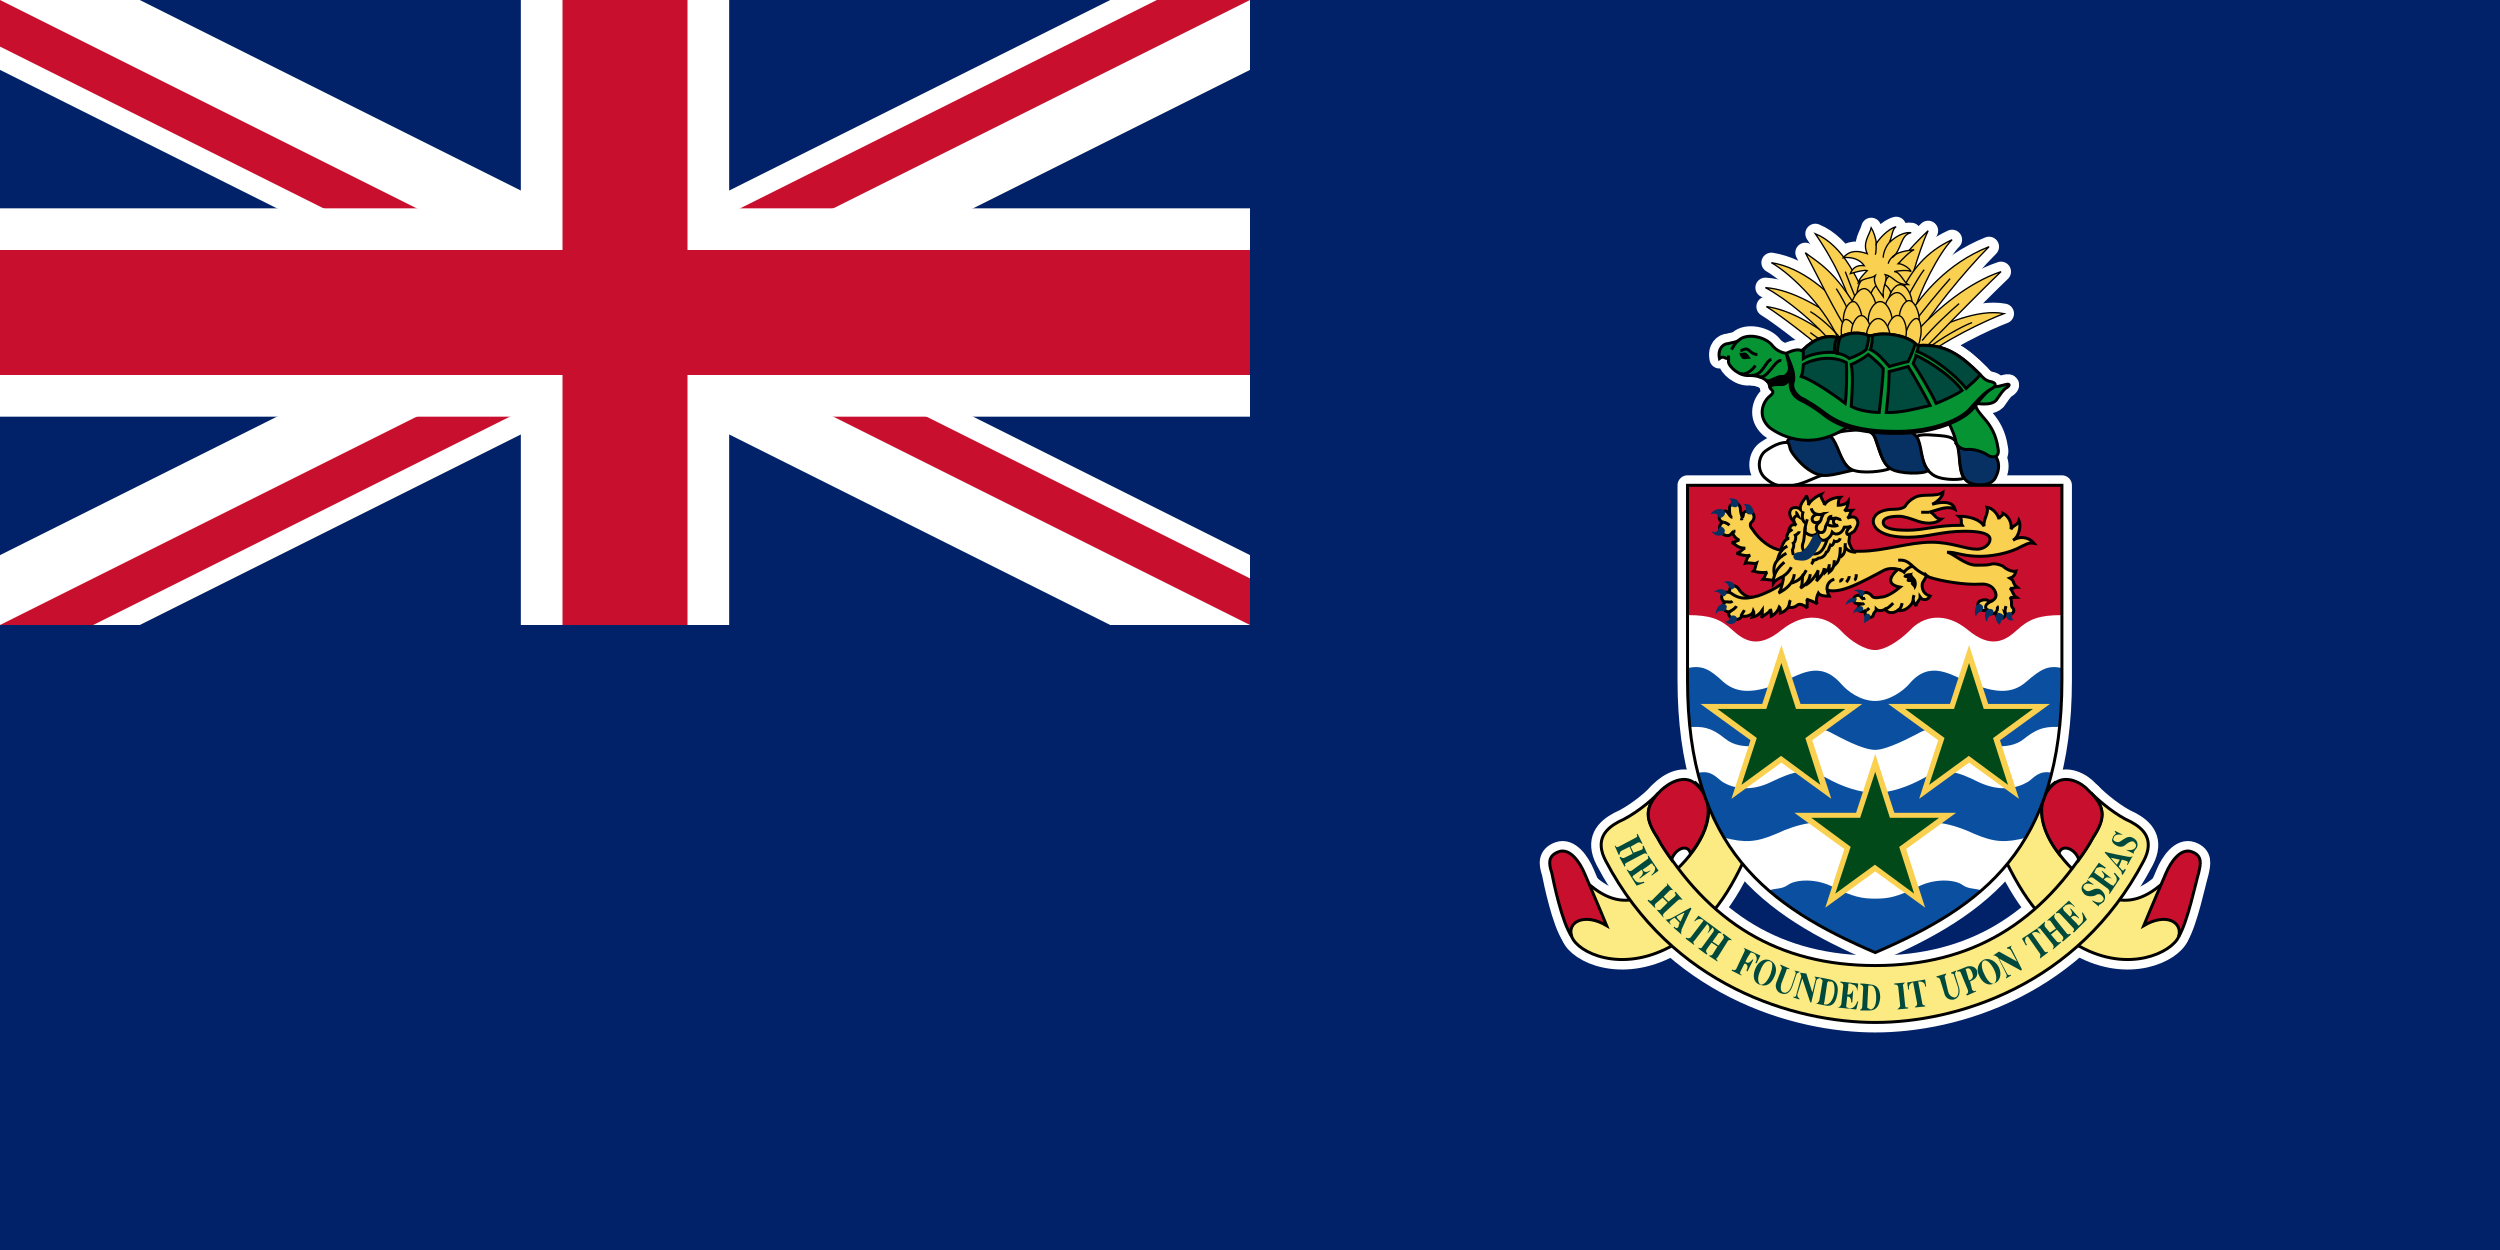
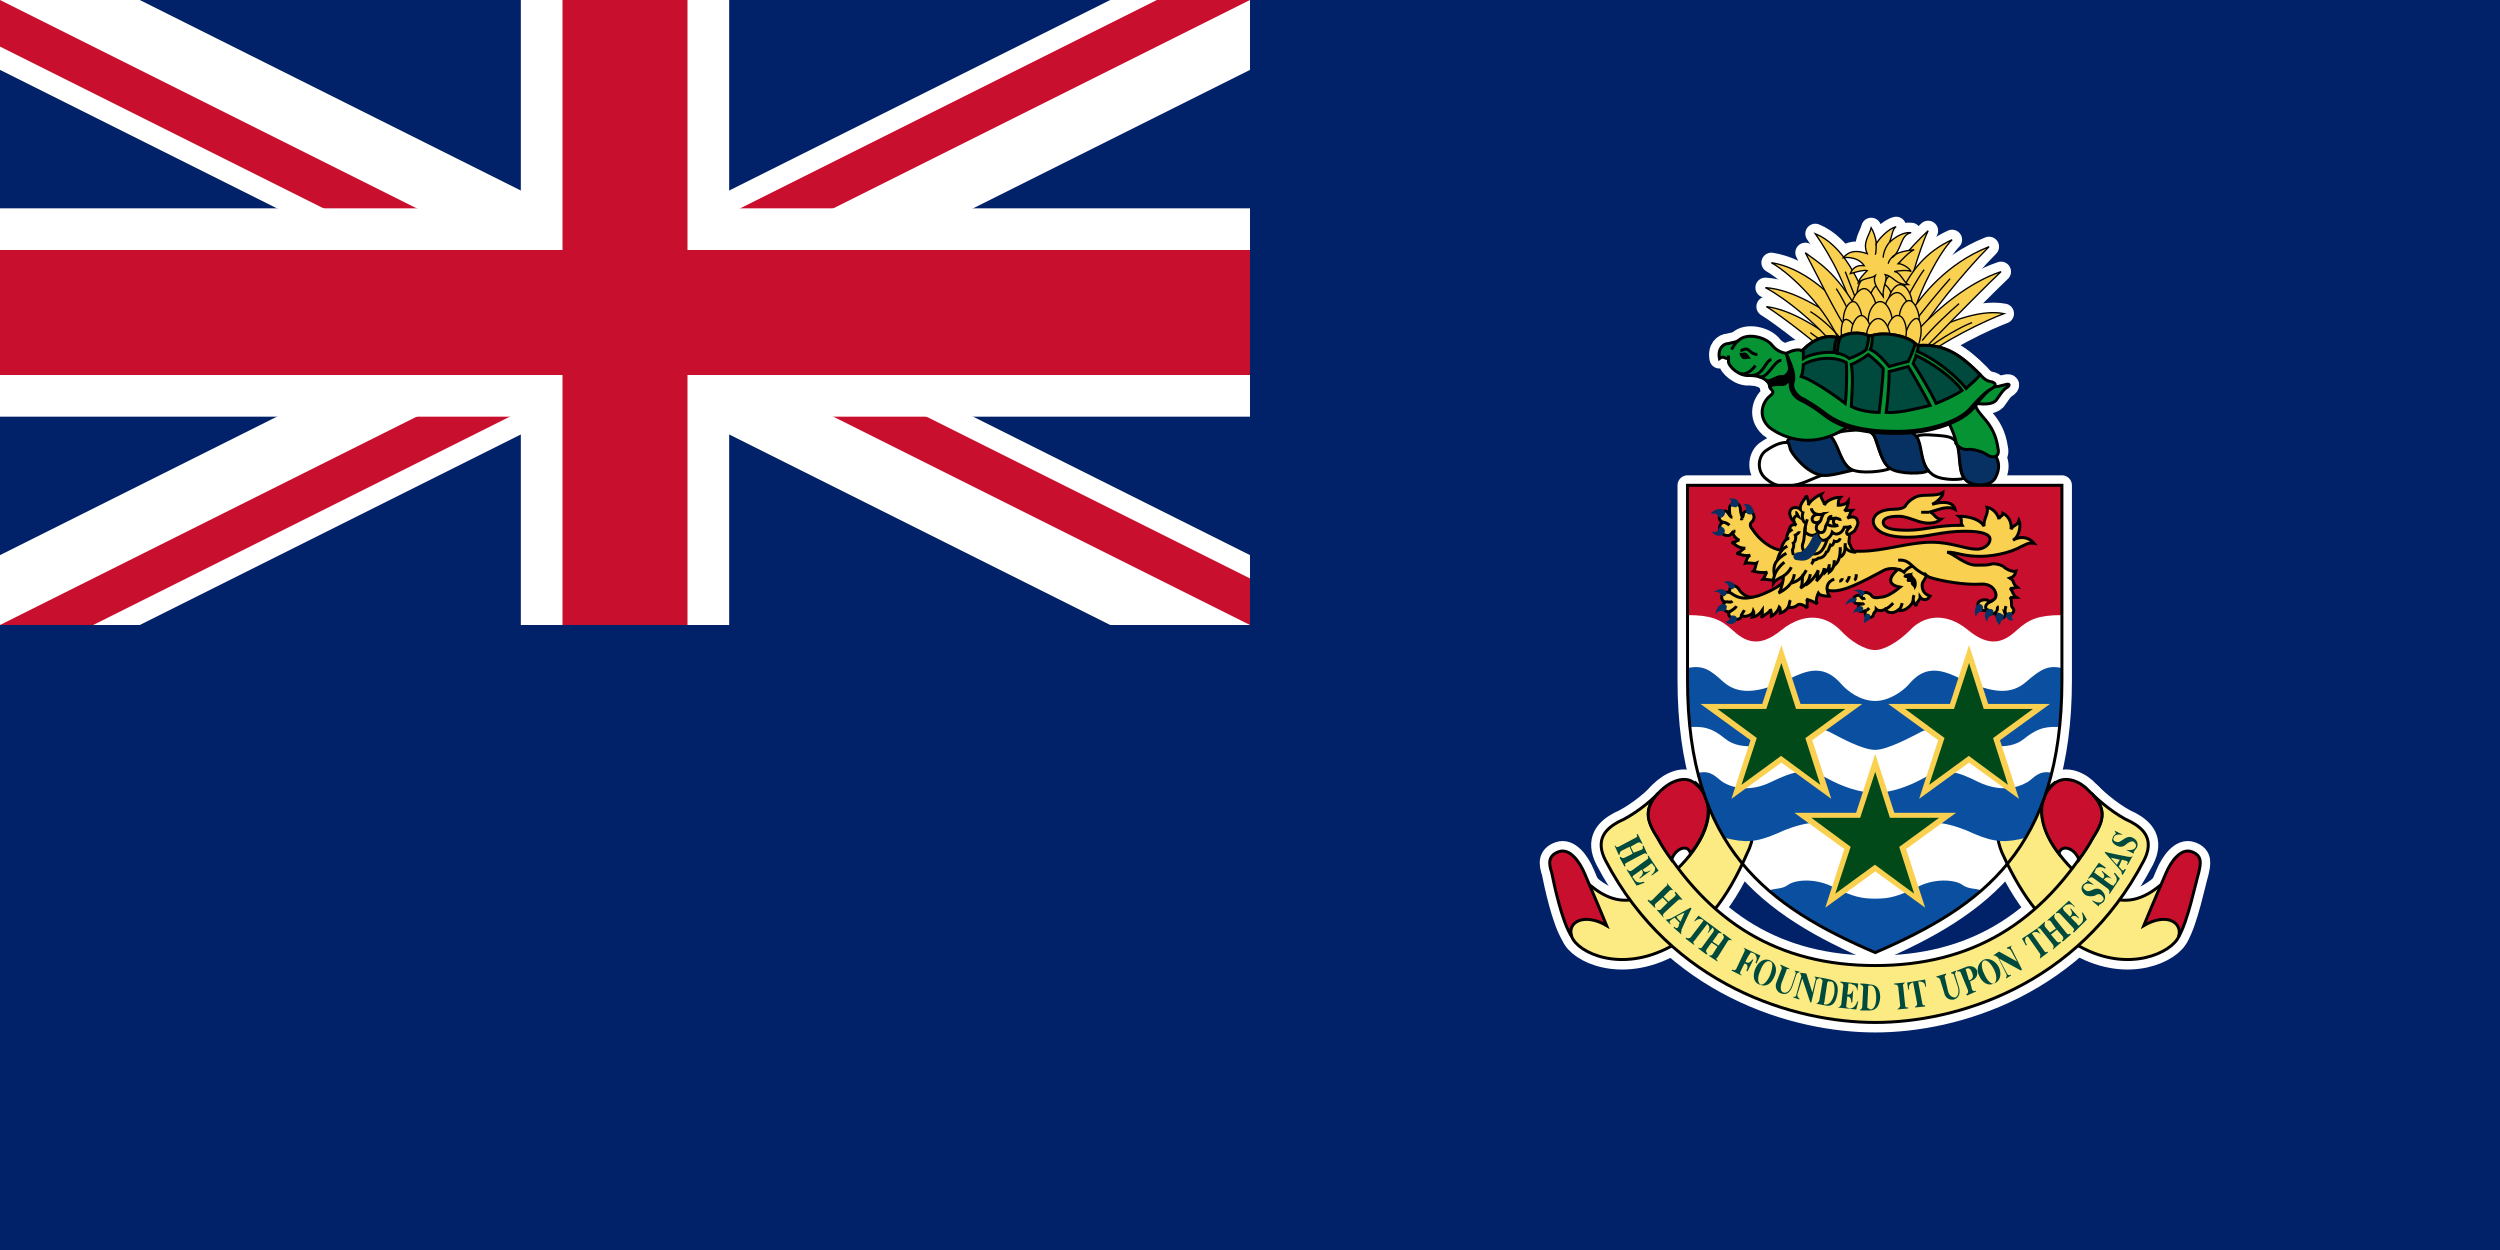
<svg xmlns="http://www.w3.org/2000/svg" xmlns:xlink="http://www.w3.org/1999/xlink" viewBox="0 0 1200 600">
+   <path id="c" fill="#fff" d="M989.722 232.949v93.45c0 80.992-38.339 108.787-89.617 130.832-51.278-22.045-90.096-49.84-90.096-130.831v-93.451h179.713z" />
  <clipPath id="a">
    <path d="M0 0h1200v600H0z" />
  </clipPath>
  <clipPath id="b">
    <path d="M0 0v150h700v150H600zm600 0H300v350H0v-50z" />
  </clipPath>
  <path fill="#012169" d="M0 0h1200v600H0z" />
  <path d="M0 0l600 300m0-300L0 300" stroke="#fff" stroke-width="60" clip-path="url(#a)" />
  <path d="M0 0l600 300m0-300L0 300" stroke="#c8102e" stroke-width="40" clip-path="url(#b)" />
  <path d="M300 0v350M0 150h700" stroke="#fff" stroke-width="100" />
  <path d="M300 0v350M0 150h700" stroke="#c8102e" stroke-width="60" />
  <path d="M0 300h600V0h600v600H0z" fill="#012169" />
  <g stroke="#000" stroke-width="1.438">
    <g stroke="#fff" stroke-width="9.6" stroke-linejoin="round">
      <use xlink:href="#c" />
      <use xlink:href="#d" />
      <use xlink:href="#e" />
      <use xlink:href="#f" />
      <use xlink:href="#g" />
      <use xlink:href="#h" />
      <use xlink:href="#i" />
    </g>
    <g id="d" fill="#fcea83">
      <path d="M754.417 449.563c2.875 7.668 23.483 17.732 47.444 4.792 16.294-9.105 26.838-22.044 36.901-45.048 2.876-5.75 4.313-12.94-2.396-17.252-5.271-3.834-13.898-8.147-17.732-11.981-1.916-1.917-3.833-3.355-5.271-4.793.958.959 1.917 1.917 2.875 3.355 9.585 11.502-.479 28.275-11.022 38.339-7.668 7.188-21.566 24.92-41.694 8.147-4.313-3.834-14.377 11.98-9.105 24.44zm291.373 0c-3.355 7.668-23.962 17.732-47.444 4.792-16.294-9.105-26.838-22.044-37.38-45.048-2.397-5.75-3.835-12.94 2.875-17.252 5.271-3.834 13.898-8.147 17.731-11.981 1.917-1.917 3.355-3.355 5.272-4.793-.959.959-1.917 1.917-2.875 3.355-9.585 11.502.479 28.275 10.543 38.339 7.667 7.188 22.045 24.92 42.172 8.147 4.314-3.834 13.898 11.98 9.106 24.44z" />
      <path d="M900.105 490.778c38.339 0 97.285-17.253 128.914-77.636 5.272-10.064 0-15.336-6.23-18.69-6.71-2.876-14.856-9.585-19.17-13.898 7.668 7.668 6.23 12.94.96 21.566-24.442 40.735-57.988 61.342-104.474 61.342-46.486 0-80.032-20.607-104.473-61.342-5.271-8.627-6.71-13.898.48-21.566-3.835 4.313-12.46 11.022-19.17 13.898-6.23 3.354-11.502 8.626-6.23 18.69 31.63 60.384 91.054 77.636 129.394 77.636z" />
    </g>
    <path d="M811.446 409.787c-.958-4.792-7.189-2.875-9.105 2.875-2.397-3.354-4.793-6.709-6.71-10.543-5.75-8.626-6.71-14.377 1.438-22.524 3.834-3.834 11.502-8.147 16.773-3.355 11.023 9.106 5.272 23.962-2.396 33.547zm176.838 0c.958-4.792 7.668-2.875 9.585 2.875 2.396-3.354 4.792-6.709 6.709-10.543 5.75-8.626 6.71-14.377-1.917-22.524-3.355-3.834-11.022-8.147-16.773-3.355-10.543 9.106-5.272 23.962 2.396 33.547zm-233.867 39.776c-4.792-7.189-8.626-25.879-9.585-30.671-1.437-4.313-1.917-8.147 3.355-10.064 5.272-1.917 10.064 4.792 12.46 10.543 2.396 5.751 6.23 14.377 10.543 24.92-10.543-6.23-19.17-1.917-16.773 5.272zm291.373 0c4.313-7.189 8.147-25.879 9.585-30.671.958-4.313 1.917-8.147-3.355-10.064-5.271-1.917-10.064 4.792-12.46 10.543-2.396 5.751-6.23 14.377-10.543 24.92 10.543-6.23 18.69-1.917 16.773 5.272z" id="e" fill="#c8102e" />
    <g fill="#00493d" stroke="none">
      <path d="M782.213 406.432l-3.834 1.917c-.958.48-.958 1.438-.958 1.917h-.48l-1.917-4.313h.48c0 .479.479.958 1.437.479l8.147-4.313c.959-.48.959-.959.48-1.438l.479-.48 2.396 4.793h-.48c-.478-.479-.958-.958-1.916-.479l-3.355 1.917 1.438 2.875 3.834-1.437c.958-.48.48-1.438.48-1.917h.478l1.917 4.313c-.479-.48-.958-.959-1.917-.48l-8.147 4.314c-.958.479-.958.958-.479 1.437l-.48.48-2.395-4.313.479-.48c.48.48.958.959 1.917.48l3.834-1.917-1.438-3.355zm8.147 6.23c.958-.48.958-.958.48-1.917h.478l4.793 7.189-3.355 2.396v-.48c1.917-1.437 1.917-3.354 1.438-3.833-.48-.48-.959-.959-.959-1.438-.479 0-.479-.48-1.437.48-.48.478-3.355 2.395-3.355 2.395.48.48.959 1.917 3.355.48h.479l-5.272 3.833v-.479c2.397-1.917 1.438-3.354.959-3.834l-3.355 2.397c-.958.479-.958.958-.958 1.437.479 0 .479.48.958.959.48.958 1.917 1.917 4.313.958l.48.48-3.834 1.437-4.793-7.668h.48c.479.48.958.959 1.916.48l7.189-5.272zm7.667 18.211l-3.355 2.875c-.479.48-.479 1.438 0 1.917h-.479l-3.355-3.354.48-.48c.479.48.958.959 1.917 0l6.23-6.23c.958-.479.958-.958.479-1.917l3.355 3.834c-.48-.479-1.438-.479-1.917 0l-2.876 2.876 2.396 2.396 2.876-2.396c.958-.959.48-1.438 0-1.917l.48-.48 3.354 3.834h-.48c-.479 0-.958-.479-1.916.48l-6.23 5.75c-.959.959-.959 1.438-.48 1.917v.48l-3.354-3.834c.479 0 1.437.48 1.917 0l3.354-3.355-2.396-2.396zm7.189 10.064l1.438 1.438 1.917-4.313s-1.438.479-3.834 1.917l.479.958-.48.48-.958-.96c-.479.48-.958.48-1.437.96-1.438.958-.959 1.437-.48 1.916v.48l-2.396-2.397h.48l1.916-.479 9.585-5.272.48.48s-.48.479-4.793 10.064c0 .958-.48 1.437 0 2.396l-3.834-3.355.48-.48c.479.96 1.437.96 1.916 0 0-.478.48-1.437.48-1.916l-1.438-1.438.479-.479zm3.834 9.585l.48-.48c.478.48.958.48 1.916 0l6.23-8.146-.479-.48c-.958-.479-2.396-.479-3.834.959v-.48l1.917-2.395 7.189 5.271-2.397 2.876h-.479c1.438-1.438.959-3.355 0-3.834v-.48l-6.23 8.147c-.958.48-.48 1.438 0 1.917h-.48l-3.833-2.875z" />
      <path d="M821.51 452.439l-2.396 3.355c-.48.958 0 1.437.479 1.917l-.48.479-3.833-2.876v-.479c.958.48 1.438.48 1.917-.48l5.271-7.188c.48-.958 0-1.437-.479-1.917l.48-.479 3.833 2.876v.479c-.958-.48-1.437-.48-1.917.48l-2.396 3.354 2.876 1.917 2.396-3.355c.48-.958 0-1.438-.48-1.917l.48-.48 3.834 2.876v.48c-.48-.48-1.438-.48-1.917.479l-4.793 7.668c-.958.479-.479.958 0 1.437v.48l-4.313-2.876h.48c.479 0 .958 0 1.437-.48l2.396-3.833-2.875-1.917zm9.585 13.418l.48-.48c.478.48 1.437.48 1.916-.478l3.834-8.147c.48-.959 0-1.438-.48-1.917l8.148 3.833-1.917 3.834-.48-.479c1.438-1.917 0-3.834-.479-4.313-.479 0-.958-.48-1.437-.48s-.48 0-.959.96c-.479.478-1.917 3.354-1.917 3.354.48.48 1.438 1.438 3.355-.959h.48l-2.876 5.751-.48-.479c1.438-2.875-.479-3.355-.958-3.355l-1.917 3.834c-.48.959 0 1.438.48 1.438v.48l-4.793-2.397zm13.897 6.71c-1.438-.958-1.438-3.834 0-6.71.958-2.875 2.875-5.27 4.792-4.312 1.438.479.959 3.354 0 6.23-1.437 3.354-3.354 5.271-4.792 4.792h-.48c3.355 1.438 5.752-.48 7.19-3.834 1.437-2.875.958-6.23-1.918-7.668-2.875-1.437-5.75.48-7.188 3.834-1.438 3.355-.959 6.71 1.917 7.668h.479zm14.857.958l1.917-5.75c.48-.96 0-1.439-.48-1.918l2.397.48v.479c-.48 0-.959 0-1.438.958l-1.917 5.751c-.958 2.396-2.396 4.313-5.271 3.355-1.917-.48-3.355-2.876-2.397-5.272l2.397-6.23c.479-.958 0-1.438-.48-1.917v-.48l4.314 1.918v.479c-.48-.48-1.438-.48-1.438.48l-2.396 6.23c-.48 1.916-.48 3.833.958 4.312 1.438.48 2.876-.479 3.834-2.875z" />
      <path d="M864.162 467.295c0-.48 0-.48-.48-.48l3.355.48 2.876 9.105 1.438-5.75c.479-.959 0-1.438-.48-1.917l2.876.479-.48.48c-.479 0-.958 0-1.437.958l-2.396 10.543h-.48l-3.834-11.502-2.396 7.668c0 1.438.48 1.438.959 1.917v.48l-2.876-.96v-.479c.48.48 1.438 0 1.438-.958l2.396-8.626-.479-1.438z" />
      <path d="M880.456 476.88c-.958 4.313-2.875 5.272-3.834 5.272h-.958s-.48-.48 0-.959l1.437-9.585c.48-.479.48-.958.959-.479h.958c.959 0 1.917 1.917 1.438 5.751l1.438.48c.958-4.793-.959-6.71-3.355-7.19-1.917-.479-4.792-.958-4.792-.958v.48c.479.479 1.437.479.958 1.916l-1.438 8.627c-.479.958-.958 1.437-1.437 1.437h-.48l4.793.959c2.396.48 4.792 0 5.75-5.272l-1.437-.479zm4.313-3.834c0-.958-.958-1.438-1.438-1.438v-.479l8.627.959-.48 3.833c0-2.396-1.437-3.354-2.396-3.354-.48-.48-.958-.48-1.438-.48-.479 0-.479 0-.479 1.438 0 .48-.48 3.834-.48 3.834.48 0 1.918.48 2.876-2.396l-.479 6.23h-.48c0-2.875-1.437-2.875-1.916-2.875l-.48 4.313c0 .958 0 .958.48.958l.958.48c1.438 0 2.876-.48 3.834-3.355h.48l-.959 3.834-9.105-.959c.958 0 1.437-.48 1.917-1.438l.958-9.105zm15.815 5.751c0 4.313-1.438 5.75-2.875 5.75-.48-.478-.48-.478-.959-.478l-.48-.48.48-10.064c0-.479 0-.479.48-.479h.958c.958 0 2.396 1.438 2.396 5.751h1.917c0-4.792-2.396-6.23-4.792-6.23-1.917-.48-4.793-.48-4.793-.48v.48c.48 0 1.438.48 1.438 1.438l-.48 9.105c0 .959-.479 1.438-.958 1.438v.48h4.313c2.397 0 4.793-.96 5.272-6.231h-1.917zm13.898 3.834c0 .958.48.958 1.438.958v.48l-5.272.479c.48-.48 1.438-.959 1.438-1.917l-.959-9.105c-.479-.959-.958-.959-1.917-.959v-.48l5.272-.478c-.48.479-1.438.958-.958 1.917l.958 9.105zm4.792.958v-.48c.48 0 .958-.478.958-1.437l-1.916-10.064h-.48c-.958.48-1.917 1.438-1.437 3.355h-.48l-.479-3.355 8.626-1.438.48 3.355h-.48c0-1.917-1.437-2.396-2.875-2.396h-.48l1.918 10.064c0 .958.479 1.438 1.437 1.438v.479l-4.792.479zm20.607-9.585l-1.917-5.75c0-.96-.958-.96-1.438-.96v-.479l2.397-.958v.48c-.48.478-.48.478-.48 1.437l1.917 6.23c.48 1.917.48 4.792-2.396 5.75-1.917.48-4.313-.478-4.792-3.354l-1.917-6.23c-.48-.958-.959-.958-1.438-.958l-.48-.48 4.793-1.437v.479c-.48.48-.958.958-.48 1.917l1.439 6.23c.479 1.917 1.917 2.875 3.354 2.875 1.438-.479 1.917-2.396 1.438-4.792zm5.272-3.354c2.396-.958 1.917-2.396 1.438-3.834-.48-1.438-1.438-2.396-2.396-1.917-.48 0-.959.48-.48.959l1.438 4.792.48.48.958 3.833c.479.959 1.437.959 1.917.48v.479l-4.313 1.917-.48-.48c.959-.479.959-.958.959-1.917l-3.355-8.147c-.48-1.437-.958-.958-1.917-.958v-.48l4.793-1.916c1.916-.48 3.833 0 4.792 1.917.48 2.396-.48 3.834-2.396 4.792-.48 0-.959.48-.959.48l-.479-.48zm11.981 1.437c-1.438.48-3.355-1.438-4.792-4.792-1.438-2.876-1.438-5.751 0-6.23 1.437-.48 3.354 1.437 4.792 4.313s1.438 5.75 0 6.709c2.875-.958 3.834-4.313 2.396-7.668-1.438-2.875-4.313-4.792-7.188-3.834-2.876 1.438-3.834 4.793-2.397 7.668 1.438 3.355 4.314 5.272 7.189 3.834zm.479-13.418h-.958l2.875-1.917 8.626 4.792-2.875-5.271c-.48-.959-1.438-.959-1.917-.959v-.479l2.396-.958c-.48.479-.958.958 0 1.917l4.792 9.584-.479.48-10.543-5.751 3.834 7.188c.479.959 1.438.959 1.917.48v.479l-2.396 1.437v-.479c.479-.48.479-.958 0-1.917l-3.834-7.668-1.438-.958zm21.565 1.438v-.48c0-.478.48-.958 0-1.916l-5.75-8.147h-.48c-.959.48-1.438 2.396 0 3.834l-.48.479-1.916-3.355 7.188-4.792 1.917 2.875c-1.437-1.437-2.875-1.437-3.834-.958l-.479.48 5.75 8.146c.48.959 1.439.959 1.918.48v.479l-3.834 2.875zm5.272-11.502l2.875 3.355c.48.479 1.438.479 1.917 0v.479l-3.834 3.355v-.48c.48-.479.48-.958 0-1.917l-5.75-7.188c-.48-.959-.959-.48-1.917-.48l3.834-3.354v.48c0 .478-.48.958 0 1.916l2.396 2.876 2.875-1.917-2.396-3.355c-.48-.959-1.438-.48-1.917-.48l3.834-3.354v.48c-.48.479-.48.958 0 1.916l5.75 7.189c.48.479.96.479 1.438 0l.48.479-3.834 3.355-.48-.48c.48-.479.96-.958.48-1.917l-2.876-3.354-2.875 2.396zm4.313-10.064c-.48-.48-1.438-.48-1.917 0v-.48l6.23-5.75 2.876 2.875h-.48c-1.437-1.917-3.354-.958-4.313-.479 0 .48-.48.48-.958.959 0 0 0 .479.479 1.437l2.875 2.876c.48-.48 1.917-1.438 0-3.834h.48l3.833 4.313v.48c-2.396-2.397-3.354-.96-3.833-.48l2.875 2.875c.48.959.958.959.958.959l1.438-1.438c.48-.48.959-1.917 0-4.792h.48l1.916 3.354-6.23 6.23-.479-.479c.48-.479.959-.958 0-1.917l-6.23-6.709zm11.497-13.419c-.48.48-.48 1.438.48 1.917.958.958 1.916.958 3.833 0 .959-.48 2.876-.959 4.313.48 2.396 2.395 1.438 4.312.959 5.27-.48.48-1.438.96-1.917 1.438-.48 0-.48 0-.48.48v.479l-3.354-2.875h.48c1.916.958 3.833 1.437 4.791 0 .959-.959 0-1.917-.479-2.397-.958-.958-1.917-.958-3.354 0-1.438.48-3.355.48-4.793-.479-1.917-1.917-1.917-3.355-.958-4.792.479-.48 1.438-.959 1.917-1.438.479 0 .479 0 0-.958l3.354 2.396h-.479c-2.396-.959-3.834-.48-4.313.479zm4.32-3.834c-.958-.48-1.438 0-1.917.48h-.48l5.273-7.669 3.354 2.397-.48.479c-1.916-1.438-3.833-.48-4.312 0 0 .48-.48.958-.48 1.438-.479 0-.479.479.48.958.479.48 3.354 2.396 3.354 2.396.48-.479 1.438-1.437-.479-3.354v-.48l4.792 3.834c-2.875-1.437-3.354 0-3.833.48l3.354 2.396c.959.479 1.438.479 1.438.479 0-.48.48-.959.958-1.438.48-.958.959-2.396-.958-4.313l.48-.48 2.395 2.876-4.792 7.189h-.48c.48-.959.48-1.438-.478-2.396l-7.189-5.272zm12.94-8.626l-1.438 2.396c-1.917-1.917-2.875-3.354-2.875-3.354l4.313.958h.959c.479 0 1.437.48 1.916.48 1.438.478.959.958.48 1.916h.479l2.396-4.313c-.958.959-1.438.48-2.396.48-10.064-1.918-11.023-2.397-11.023-2.397v.48l7.668 8.626c.48.479.48 1.437.48 1.917h.479l1.437-2.397-.479-.479c-.48.959-.958 1.438-1.917 0l-.958-.958 1.437-3.355h-.958zm-2.88-10.543c-.48.48-.48 1.438.959 1.917 1.437.48 1.916 0 3.354-.959 1.438-.958 2.875-1.916 4.792-.958 2.876 1.438 2.397 3.834 1.917 4.792-.479.48-.958 1.438-1.437 1.917v.959l-3.834-1.917c2.396.48 4.313 0 4.792-1.438.48-.958-.48-1.917-.958-2.396-.959-.48-1.917 0-3.355.958-1.438 1.438-2.875 1.917-4.792.959-1.917-.959-2.876-2.396-1.917-3.834 0-.958.958-1.438 1.438-1.917 0-.48 0-.48-.48-.958v-.48l3.834 1.917h-.48c-2.395-.479-3.833.48-3.833 1.438z" />
    </g>
    <g id="f" fill="#073163">
      <path fill="#fff" d="M863.203 232.47c-6.23 1.438-10.543 1.917-16.294-3.355-3.834-3.834-2.875-10.543.958-12.94 4.314-2.874 8.147-4.791 13.42-3.354 5.27 1.438 19.168 14.377 15.814 14.857-3.355 0-8.626 3.354-13.898 4.792zm14.857-23.004c1.917-1.438 4.313-2.396 10.543-2.875 5.751-.48 10.064-.48 11.502 3.833 1.917 5.272 3.354 11.502 7.188 14.378-2.396 1.437-14.377 2.875-18.69.479-5.75-2.876-7.188-13.898-10.543-15.815zm41.214.48c1.917-1.438 4.313-1.438 10.543-.958 6.23.479 8.626.958 10.064 5.271 1.438 4.792 0 11.023 2.876 15.336-2.876.958-12.46.958-15.815-2.397-5.272-3.833-4.793-14.856-7.668-17.252z" />
      <path d="M948.028 212.821c-4.313-.958-7.189-1.438-9.105 0 2.396 2.875.479 14.377 5.271 18.21 3.355 2.397 11.981 2.876 13.898-2.395 2.396-4.793 2.396-11.981-10.064-15.815zm-49.361-4.792c1.438-1.438 4.313-1.917 10.064-1.917 6.23 0 10.064.959 11.98 4.792 1.918 4.793 1.439 11.023 4.793 14.857-1.438 1.917-14.377 1.917-18.21-.959-5.272-3.354-5.752-14.377-8.627-16.773zm-40.735 4.313c0-2.396 3.355-2.875 11.98-3.355 8.627-.958 9.106-.479 11.982 5.751 1.438 3.355 3.354 9.106 7.188 11.023-10.543 2.396-13.897 3.833-19.648.479-4.313-2.396-9.106-8.147-10.064-10.543-.48-1.438-.48-2.876-1.438-3.355z" />
    </g>
    <g fill="#f9d050" stroke-width=".647">
      <g id="h">
        <path d="M880.935 163.46c-10.064-7.668-22.045-14.856-33.067-16.294 7.188 4.313 27.316 20.128 32.588 25.4" />
        <path d="M886.686 156.271c-11.98-8.147-25.879-17.253-39.297-18.21 10.064 5.27 24.92 17.73 33.067 27.795m21.565-23.003c6.71-14.856 13.898-23.003 23.483-32.109-4.793 10.064-10.065 30.671-12.46 38.818" />
        <path d="M912.565 140.457c4.792-10.543 11.98-19.649 24.441-25.4-6.23 6.23-15.815 24.92-18.211 34.985" />
        <path d="M916.878 150.041c5.75-8.147 17.253-23.483 37.86-31.63-11.981 11.981-29.713 34.026-34.026 42.652m2.875-.479c8.626-4.792 25.879-12.46 38.339-10.064-7.668 2.876-30.671 13.419-40.735 23.003" />
        <path d="M921.67 157.23c8.147-8.626 23.003-21.566 38.818-26.837-11.502 11.022-35.943 35.942-39.297 39.776m-22.524-18.211c-5.75-17.732-14.377-34.505-27.316-39.776 7.188 10.543 16.294 25.878 21.086 48.881m-4.793-9.584c-9.585-11.502-22.524-23.003-37.38-25.4 10.063 5.751 26.837 22.525 33.067 38.819" />
        <path d="M892.916 151c-11.98-21.566-21.086-25.4-26.358-29.713 4.313 8.147 14.856 29.713 21.087 38.819" />
        <path fill="none" d="M868.954 149.562c5.75 3.355 14.377 11.502 17.253 16.773" />
        <path d="M868.954 159.626c2.875 2.396 8.147 5.272 12.94 9.585m44.089-2.397c4.792-3.834 15.335-10.064 20.607-11.98m-23.961 8.626c4.792-6.23 14.377-14.856 17.732-17.732m-4.314-11.981c-4.313 4.792-14.377 16.773-18.21 22.524m5.75-26.837c-3.355 4.313-10.064 16.773-11.98 21.086m-25.88-20.127c2.875 7.668 8.147 20.607 10.064 25.879m-14.377-17.732c1.917 2.875 5.75 9.585 7.189 14.377" />
      </g>
      <g id="i">
        <path d="M897.708 136.143c0-4.313 2.875-9.105 5.75-9.105 3.355 0 5.752 5.75 5.752 9.105 0 3.834-2.876 7.189-5.751 7.189s-5.751-2.876-5.751-7.189z" />
        <path d="M891.478 139.977c.48-4.792 3.834-8.626 6.71-8.147 2.875.48 4.312 6.23 3.833 9.585-.48 3.834-3.834 6.709-6.23 6.23-2.396 0-4.792-3.355-4.313-7.668zm12.94 1.438c-.958-4.313.958-9.105 3.834-9.585 2.875-.479 5.75 4.313 6.23 8.147.958 3.834-1.438 7.668-3.834 7.668-2.396.48-5.75-1.917-6.23-6.23z" />
        <path d="M897.229 145.249c0-4.792 2.875-9.105 5.75-9.105 3.355 0 5.752 5.271 5.752 9.105 0 3.834-2.876 7.189-5.751 7.189-2.876 0-5.751-2.876-5.751-7.189z" />
        <path d="M888.603 147.645c0-4.313 3.355-9.105 6.23-9.105 2.875 0 5.75 5.75 5.75 9.105 0 3.834-3.354 7.189-5.75 7.189-2.875 0-6.23-2.876-6.23-7.189zm17.732-1.917c0-4.313 2.875-9.105 5.75-9.105 3.355 0 5.752 5.75 5.752 9.105 0 3.834-2.876 7.189-5.751 7.189s-5.751-2.876-5.751-7.189z" />
        <path d="M904.418 149.562c0-4.792 3.355-9.105 6.23-9.105s5.75 5.271 5.75 9.105c0 3.834-2.875 7.189-5.75 7.189s-6.23-2.876-6.23-7.189z" />
        <path d="M896.75 153.875c0-4.792 2.875-9.105 5.75-9.105 3.355 0 5.752 5.75 5.752 9.105 0 3.834-2.876 7.189-5.751 7.189s-5.751-2.876-5.751-7.189zm-11.981 0c0-4.792 2.396-9.105 4.792-9.105 2.397 0 4.313 5.75 4.313 9.105 0 3.834-2.396 7.189-4.313 7.189-2.396 0-4.792-2.876-4.792-7.189zm26.837-.958c0-4.313 2.396-8.626 4.792-8.626 2.397 0 4.793 5.271 4.793 8.626 0 4.313-2.876 7.189-4.793 7.189-2.396 0-4.792-2.876-4.792-7.189z" />
        <path d="M914.482 161.064c.958-4.792 3.834-8.626 5.75-8.147 1.918.48 2.397 6.23 1.439 9.585-.48 4.313-3.355 6.709-5.272 6.23-1.917-.48-2.875-3.834-1.917-7.668z" />
        <path d="M905.376 159.626c.48-4.313 3.355-8.626 5.75-8.147 2.876 0 4.314 5.75 3.835 9.105-.48 4.314-2.876 7.189-5.272 6.71-2.396 0-4.792-3.355-4.313-7.668zm-13.418 1.438c-1.438-4.792-4.313-8.147-6.23-7.668-1.917.48-2.396 6.23-1.438 9.585.959 3.834 3.834 6.23 5.751 5.75 1.438-.478 2.875-3.833 1.917-7.667z" />
        <path d="M888.603 160.105c0-4.313 2.396-8.626 4.792-8.626 2.876 0 4.793 5.271 4.793 8.626 0 4.313-2.396 7.189-4.793 7.189-1.917 0-4.792-2.876-4.792-7.189z" />
        <path d="M895.791 162.022c0-4.792 2.875-9.105 5.75-9.105 3.355 0 5.752 5.271 5.752 9.105 0 3.834-2.876 7.189-5.751 7.189s-5.751-2.876-5.751-7.189zm2.397-52.716c-.958 3.834-4.313 7.189-1.917 12.46-4.313-1.438-8.147-1.917-11.502 1.917 4.314-.48 8.147.959 10.064 3.834-3.834-.48-5.75 1.438-6.709 3.834 3.355-.959 6.71-1.917 8.147-1.438-1.438 1.438-3.834 3.834-4.313 5.75 2.875-2.395 6.23-1.916 8.147-3.354-1.438 3.355 1.438 6.71 3.834 10.064-.48-4.792 2.396-8.147.958-10.543 4.313.959 4.793 4.792 11.023 4.792-2.396-1.437-3.834-6.23-6.71-6.23 1.438-.479 7.189-.958 8.147 0-.958-1.917-4.313-3.834-6.23-3.834 1.917-1.916 5.272-5.75 7.668-6.709-3.355.48-8.626.959-10.543 3.834 4.792-3.834 3.834-11.022 9.105-11.98-2.875-.48-7.188 1.437-10.543 4.792 1.438-2.876 1.438-6.71 3.355-7.668-3.834.958-8.147 5.75-9.585 8.147 0-2.396-1.438-6.23-2.396-7.668z" />
        <path d="M900.584 116.974c0 1.438 0 4.313-.48 5.272m6.71-5.751c-.958.958-2.875 4.313-2.875 7.189" />
        <path fill="none" d="M909.689 122.246c-1.438.958-2.875 2.396-3.355 4.313" />
      </g>
    </g>
    <g id="g" fill="#059334">
      <path d="M858.89 169.69c-3.355 0-6.23-1.438-8.147-3.834-3.355-4.313-12.46-6.23-16.294-2.396-1.438.958-3.355.958-4.792 1.438-2.397 0-5.272 2.396-4.313 7.188 1.916-1.438 2.396 0 3.833 0 .959-.48.48.48.48 1.438 0 2.396 5.271 7.188 10.064 6.71 5.271 0 7.667 1.916 8.626 2.875 1.437 1.437.479.958 1.437 3.354 1.438 1.438 1.917 1.917-.479 3.834-3.354 2.876-5.75 9.585 0 14.856 6.23 4.793 22.045 11.981 39.777-1.917 17.252-13.418 44.09-5.75 46.006-.958 2.397 4.792 3.355 7.668 3.834 10.064.48 1.917 2.876 3.834 6.23 3.355 3.355 0 7.189 1.437 9.106 2.875 2.396 1.438 5.75.959 4.792-3.355-1.917-13.418-10.064-15.335-11.022-21.565 4.792.479 8.147.479 10.064-1.438 1.437-1.917 3.354-5.271 5.271-6.23 1.438-.958 1.438-1.917-.479-1.438-2.396.48-3.834 1.438-8.147.959-22.045-2.396-83.866-19.17-95.847-15.815z" />
      <path fill="#000" d="M956.654 185.984c-2.396 1.438-4.792 3.834-9.105 9.585-4.793 6.23-19.17 12.46-36.902 12.46-17.252 0-27.795-2.876-35.463-9.106-4.313-3.354-7.668-5.271-10.543-6.709-5.272-2.396-6.23-7.668-4.793-11.98-1.437 2.395-2.396 4.791-5.271 4.312-1.917 0-5.75 0-4.792 1.917-.48-.958-.48-2.396-.959-2.875l-.958-.959c1.437.959 4.792-1.917 7.188-1.917 1.917.48 4.313-1.917 3.834-4.792-.48-2.396-.958-4.313-1.438-6.23 3.834-1.917 54.154 7.188 64.218 8.147 10.064.48 38.818 4.792 34.984 8.147z" />
      <path d="M865.6 167.773c4.792-4.792 10.543-7.189 16.294-5.75h1.438c2.875-2.397 9.584-2.876 13.418-.96h1.917c5.751-1.916 16.773 0 20.607 3.835l1.438.958c12.94-.958 20.607 4.792 29.713 13.898.958.958 2.396 2.875 4.792 3.355 2.875.479 3.355 1.916.958 3.354-2.875 1.438-5.271 3.834-10.063 9.106-4.314 5.75-18.211 11.501-35.464 11.501-16.773 0-26.837-2.875-34.505-8.626-4.313-3.355-7.668-5.272-10.064-6.71-2.875-.958-6.709-4.792-5.271-8.626.958-3.833-1.438-8.626-3.355-13.418 1.438-.959 5.272-2.396 7.189-1.438l.958-.48z" />
      <g fill="#00493d">
        <path d="M950.424 179.754c-9.105-9.105-16.773-14.856-29.713-13.898 0 .48 0 1.917-.479 2.876 7.668 2.875 18.69 11.501 23.483 17.731 1.917-1.917 5.271-4.313 6.709-6.709zm-31.15-14.856c-3.834-3.834-14.856-5.75-20.607-3.834 0 1.917 0 4.792-.959 6.71 3.355 1.437 6.23 4.792 9.106 8.146 1.917-.479 6.71-1.917 9.105-2.396.959-1.917 2.876-6.23 3.355-8.626zm-22.524-3.834c-3.834-1.917-10.543-1.438-13.419.958-.958 1.917-1.437 5.751-1.437 7.668 1.917 0 4.792 1.438 5.75 2.396 2.876-.958 6.71-2.875 8.148-4.313.479-1.917 1.437-4.792.958-6.709zm-31.15 6.709c4.792-4.792 10.543-7.189 16.294-5.75-.958 1.437-1.438 4.312-1.438 7.188-5.271-.48-11.98.958-14.856 2.875v-4.313z" />
        <path d="M941.798 187.422c-4.313-6.23-14.856-13.419-22.045-16.773 0 .479-.958 2.396-1.438 3.834 2.876 4.313 8.627 13.897 11.023 19.17 2.396-.96 9.105-3.835 12.46-6.231zm-36.422 10.543c.958-6.71 1.438-16.294 1.438-19.649 2.396-.479 7.188-1.917 9.105-2.396 2.396 3.834 8.147 13.898 10.543 18.69-5.75 1.438-15.335 3.834-21.086 3.355zm-16.773-23.004c2.396-.958 5.75-2.875 8.147-4.792 1.917 1.437 5.75 4.792 7.189 6.709 0 4.313-1.438 16.773-1.917 21.086-3.834 0-10.064-.958-13.419-2.875.48-7.189.958-15.336 0-20.128zm-23.962 5.751c.48-.958.958-4.313.958-5.75 3.834-2.397 13.42-4.793 20.608-.96.479 4.793 0 16.774-.48 19.65-6.23-4.793-16.294-11.502-21.086-12.94z" />
      </g>
      <g fill="none">
        <path fill="#000" stroke="none" d="M840.679 172.086c-.958 0-1.438-2.875-3.355-2.875-.479 0-1.917.479-2.396 0 0 .958.48 1.917.959 2.396.479 1.437 2.875.479 4.792.479z" />
        <path d="M840.679 180.233c5.75 0 6.71-7.189 9.585-7.668m-6.23 8.147c4.313 1.917 7.668-8.147 11.022-7.668m-19.648-4.792c1.438 0 2.396-1.917 4.792.48.959.958 2.397 1.437 3.355 1.437m-.959 5.272c-1.917 2.875-5.272 4.792-7.189 3.834m-.958-15.815c-1.438.958-2.396 2.875-3.355 4.313m-1.437 2.875v2.396" />
      </g>
    </g>
    <g stroke="none">
-       <path id="c" fill="#fff" d="M989.722 232.949v93.45c0 80.992-38.339 108.787-89.617 130.832-51.278-22.045-90.096-49.84-90.096-130.831v-93.451h179.713z" />
      <path fill="#c8102e" d="M900.105 312.023c4.313 0 11.022-3.834 16.773-9.585 6.23-6.709 16.773-9.105 27.796 0 11.022 9.106 17.732 5.272 23.483 0 5.75-5.271 10.543-7.188 21.565-7.188v-62.3H810.01v62.3c11.022 0 15.815 1.917 21.566 7.188 5.75 5.272 12.46 9.106 23.482 0 11.502-9.105 21.566-6.709 28.275 0 5.272 5.751 11.98 9.585 16.773 9.585z" />
      <path d="M900.105 359.946c5.75 0 17.253-6.23 20.128-7.668 10.543-6.23 18.21-.479 24.44 2.396 6.71 2.876 19.17 6.23 26.838 0 7.668-6.23 11.981-5.75 17.253-5.75.958-7.189.958-14.378.958-22.525v-5.75c-6.71-1.438-10.064.479-17.252 6.709-7.189 6.23-15.336 4.792-25.88.958-10.063-4.313-20.127-11.98-30.19 0-2.876 3.355-9.586 8.147-16.295 8.147-7.188 0-13.419-4.792-16.294-8.147-10.543-11.98-20.128-4.313-30.192 0-10.543 3.834-19.17 5.272-26.358-.958-6.709-6.23-10.064-8.147-17.252-6.71v5.751c0 8.147.48 15.336 1.438 22.525 5.271 0 9.105-.48 16.773 5.75 7.668 6.23 20.607 2.876 26.837 0 6.71-2.875 14.377-8.626 24.92-2.396 2.876 1.438 13.898 7.668 20.128 7.668zm0 20.607c7.189 0 15.815-2.875 23.483-7.189 9.584-5.271 16.294-2.875 25.878 1.917 10.064 4.793 18.211 3.355 23.962 0 2.875-1.917 5.272-5.75 11.502-4.313-2.876 11.981-7.189 22.524-12.46 31.15-9.585 2.397-14.857 2.397-24.92-1.916-10.065-4.793-22.525-7.668-29.234-3.355-6.23 3.834-12.94 5.75-18.211 5.75-5.272 0-11.981-1.916-18.211-5.75-6.71-4.313-19.17-1.438-29.233 3.355-10.064 4.313-15.336 4.313-24.92 1.917-5.272-8.627-9.585-19.17-12.46-31.15 6.23-1.438 8.626 2.395 11.5 4.312 5.272 3.355 13.899 4.793 23.483 0 10.064-4.792 16.774-7.188 26.358-1.917 7.668 4.314 16.294 7.189 23.483 7.189zm0 76.678c19.17-8.147 36.901-17.253 51.278-29.713-3.834-1.437-6.23-.479-9.585-2.875-3.354-2.396-13.418-3.355-22.044 1.438-9.106 4.313-12.94 5.271-19.649 5.271-6.71 0-10.543-.958-19.649-5.271-8.626-4.793-18.69-3.834-22.044-1.438-3.355 2.396-5.751 1.438-9.585 2.875 14.377 12.46 31.63 21.566 51.278 29.713z" fill="#0b50a0" />
      <g stroke="#000">
        <path fill="#f9d050" d="M887.644 256.432c.48.958-.48 3.355 0 4.313.958 1.917.958 2.876 2.396 3.834h3.355c10.543 0 23.003-4.313 33.546-4.313 10.064 0 16.294 3.355 22.045 3.355 3.355 0 6.23-2.397 6.23-4.793 0-2.396-3.834-3.834-11.98-3.834-11.502 0-17.732 2.876-27.317 2.876-14.377 0-16.773-5.272-16.773-7.668s2.396-5.75 10.064-5.75c2.396 0 4.313-.48 5.271-1.439.48-.958 1.917-2.875 4.793-4.313 3.354-1.917 10.064 0 13.418-2.396 0 1.917-2.875 4.792-5.271 5.75 4.792-1.437 10.064-1.437 11.022 2.397-2.396-1.438-6.23-.48-7.668 0-1.917.48-2.875.959-4.792 1.438 1.917-.48 2.875 3.354 5.75 3.354-2.875 2.397-7.667 2.397-12.46.48-1.437-.48-5.27-1.917-7.667-1.917-4.792 0-7.668.958-7.668 2.875 0 2.396 2.876 3.834 11.502 3.834 8.626 0 13.418-2.396 26.358-2.396-.959-1.438.479-2.876-1.438-4.313 4.792 0 10.064 1.437 11.98 4.792-.478-3.355 2.397-6.23 1.439-9.105 2.875.479 5.271 3.354 5.75 5.75 0-1.437 1.917-1.437 1.917-2.875 2.876 1.438 4.313 4.792 3.834 7.668 1.438-2.396 2.876-1.438 3.834-4.313.959 1.917.48 7.667-2.875 9.584 2.875-1.917 7.188-1.917 10.064 1.438-2.876-.48-4.313.959-5.751 1.438-5.751 3.354-15.336 5.271-22.524 4.792-7.668-.48-8.627-1.917-13.419-1.917 2.876.48 8.626 6.23 13.898 6.23 3.355 0 5.75 0 7.188-.479 1.438-.48 3.834 0 5.751.959 1.438 1.437 4.313 2.875 6.23 2.396-.479 1.917-1.437 2.875-2.875 3.354 2.396 1.438.958 2.397 3.355 4.313-.959 0-1.917.959-3.355.48 1.438 1.437 1.438 3.354 2.875 4.313-.479 0-1.917.48-2.875 0 1.438 1.917 0 4.313 1.438 5.271 1.437 1.917-1.438 4.314-3.834 2.397.479 1.437-.959 2.875-2.396 2.396-1.438-.48-2.397-1.917-1.917-2.396 0-.48 0-.48.479-.959-.959 1.438-2.876 1.438-3.834.959-.48-.48-.959-.959-.959-1.438-3.354.958-4.792-1.917-4.313-3.355.48-1.437 3.355-1.917 4.313-1.437.959.479 1.917.958 2.876 0 .958-.48 1.438-1.438 1.438-2.397 0-1.437-1.438-5.75-7.668-5.271-7.189.479-18.69-1.438-24.441-3.355-.48-.48-.959-.48-1.438-.958 0 1.917-1.917 2.875-1.917 4.792 0 2.396.959 4.313 3.834 5.272-1.438 2.396-3.834 1.917-4.792.479 0 1.438-1.917 2.396-1.917 4.313-.48-.959-.959-1.438-1.438-2.396-1.438 3.354-5.271 5.271-7.188 4.313-2.397 1.917-5.272 1.438-6.23-.48-1.438.96-3.355.96-4.314 0 0 1.438-.958.96-1.437 2.876 0 .959-1.917 1.438-2.876.959-.958-.48-1.437-2.397-.479-3.355-1.438.958-2.875.958-3.834 0 0-.959 0-2.396.959-2.876h.958c-.958-.479-2.396 0-3.355-.479-.958-.958-.958-1.917-.479-2.875.48-.48 1.917-1.438 2.876-.48l.479.48c0-.959.48-1.917.958-1.917.959-.48 2.397-.48 3.834.958.959 1.438 1.917 1.438 4.793.959 2.396 0 6.23-2.396 9.105-4.793-8.147-1.437-3.355-6.709-.958-8.626-1.917-.479-4.793-.479-6.71.48-10.064 5.271-20.607 11.501-27.316 9.584 0 .959.48 1.917.958 2.876-1.437 0-4.313 0-5.271-1.438-.48.958-1.438 3.355-.48 5.271-.958-.958-3.833-1.916-5.271-2.396.958.959 0 2.876.48 4.313-1.439-1.437-3.835-2.396-4.793-1.437s-2.876 1.437-4.313.958c-.959 1.438-2.396 2.396-3.834 2.876 0-.959 0-2.397-.48-2.876-.479 1.438-1.916 3.355-3.833 4.313 0-.958 0-2.396-.48-3.354 0 1.917-3.833 2.875-4.313 4.313.48-1.438.48-2.876.48-3.834-.959 1.438-2.397 2.875-4.793 3.355.48-.959.959-1.917.48-2.876-.48 1.917-3.355 2.876-5.751 2.396 0 .959-1.917 2.396-4.313.959-1.438-.48-2.397-1.917-1.438-2.876-1.917 0-3.834-1.917-2.876-3.354 0-.48.48-.959.48-1.438-1.438-.958-1.917-2.875-.48-4.313.48-.48 1.917-.48 2.876-.48 0-3.833 3.354-3.833 4.792-.958.959 1.438 3.834 3.834 6.23 3.355.959 0 1.438-.48 2.396-.48 2.876-.958 8.627-3.354 11.981-6.23.48-1.437.48-2.396.48-3.354-1.917.958-3.834 1.917-4.793 3.355v-1.438c-1.438 0-3.834-.48-4.792-.48.479-.479.958-2.875 1.917-3.354-2.396.48-4.793 0-6.71-.48.959-.958.959-2.395 1.438-3.833-.958.48-3.354-.48-5.271 0 .479-1.438.958-3.355 2.396-3.834-1.917.48-4.313 0-6.71-.959 1.917 0 2.876-2.396 4.314-2.396-3.834 0-4.793-1.917-6.71-2.875 1.438.48 2.396-.959 3.834-.959-1.438-.479-3.834-2.875-2.875-4.313-.48.48-.959 1.438-1.917 1.917-.959.48-2.876 0-4.313-1.437-.959-1.917-.48-4.314 1.437-4.793-2.396-.48-2.396-2.875-1.437-3.834.479-.958 2.396-2.396 3.354-.958.48.48.959 1.438 1.438 1.917-.48-.959-.48-2.876-.48-4.313.48-1.438 1.439-1.438 2.876-1.917 1.438 0 2.396 1.437 2.396 2.875s.48 2.396.959 4.313c0-.479.48-1.437.48-1.917 0-1.917 2.395-1.437 3.833-.958 1.438.48 1.917 3.354 0 4.792-.958.959-.48 2.396.48 3.355 3.354 5.271 9.105 9.585 13.897 10.064 0-1.917.958-3.834 2.396-5.272 0-.958.48-2.396.959-3.355.479-2.875 1.917-4.313 3.834-3.354-.48-.48-.959-.959-.959-1.438-1.438-1.438-2.875-3.834-1.917-5.75s3.834-1.438 4.792-.48c-.479-2.875 2.876-5.272 2.876-6.71.48 1.438 1.438 3.355.958 4.793.48-1.917 3.834-4.313 6.23-5.271-.958 1.437 1.917 3.833 1.438 5.271.959-2.396 4.792-3.834 7.668-3.834-.959.959-.959 2.876-.959 3.834 1.438 0 3.834-.48 4.793-1.917 0 1.917-.959 3.834-1.917 4.793.48-.48 2.396-.48 3.834-.48-1.438 1.438-.959 2.876-2.396 3.834 1.917-.958 4.313-.958 4.792.959.958 1.437-.48 3.834-1.438 5.271-.958.48-1.917 1.438-2.396 1.438z" />
        <g fill="none">
          <path d="M857.932 262.182c-3.355 1.438-4.313 4.792-4.792 6.71" />
          <path d="M857.453 265.537c-4.792 2.875-6.71 5.272-5.75 10.543m8.146 3.834c2.875-.958 4.792-1.917 7.189-6.23" />
          <path d="M865.6 275.601c-.958 1.917 0 5.272-1.438 6.71 2.396-1.438 4.313-3.355 4.793-6.71" />
          <path d="M866.558 280.872c1.917-.958 4.792-3.834 6.23-7.189-.48 1.438 0 3.834-.958 5.272 2.396-2.396 3.354-3.834 3.833-6.23 0 .48.48 1.438.48 1.917.958-.959 1.917-1.917 1.917-3.834m0 1.438v2.396c1.917-1.438 2.396-3.354 2.396-5.75" />
          <path d="M879.977 271.767c2.875-1.917 3.355-4.792 3.355-9.105m-.001 4.792c1.917-1.438 2.396-2.396 2.396-6.71m-6.23-12.939c-.958 0-1.917.48-1.917 1.917 0 .958-1.438 2.396-1.438 3.834-.479 1.917-1.437 2.396-2.875 1.917-1.438-.959-1.438-.959-1.438-2.396 0-1.917 2.396-2.397 2.396-4.314.48-.958.959-2.396 1.438-2.396-2.396 1.438-5.75.48-6.23-2.396" />
          <path d="M883.811 249.243c-.958.48-1.917-.958-3.355-.48-.479 0-1.917.48-2.396 0" />
          <path d="M877.101 251.639c.48.48 2.875 1.438 5.272.48-1.917.478-3.355-1.918-1.438-3.355m-8.147-1.917c-1.917 0-3.355 1.438-2.875 2.875.479 1.438 2.396 1.438 3.833.48m-4.313 20.607c.48-.48.958-1.438.958-1.917.959 0 1.917-.48 2.397-.958 1.917 0 3.354-1.438 3.834-2.876.958 0 1.437-2.396 1.916-3.354.48.479 1.438 0 1.917-1.917.959.479 2.397 0 2.876-1.438m-19.648-3.355c0 .48-.958 1.438-1.917 1.917.48.958 0 3.355-.958 3.834.479.958 0 2.396-.48 3.354 0 .48.48 1.917.48 2.397m4.792-21.087c-.958 2.396-.48 5.272 1.438 5.75" />
          <path d="M866.558 253.077c-.48 2.396-.48 5.75-.958 7.189-.48.958-1.438 4.313 2.396 5.271 4.313.959 6.709.48 9.105-6.71m7.189 18.691c0 .48-.48 1.438-1.438 1.438m4.792-2.397c0 .958-.958 2.396-1.438 2.875m4.793-3.833c0 .958 0 2.396-.958 2.875m-28.275-32.588c.48 0 .958.958 1.438 1.917-1.438-.959-2.876 1.438-1.917 2.875m-.959 3.355c-.48.48-1.438.958-1.917 1.438m.479 2.875c-.48 0-.958.48-1.438.48m-21.565-9.106c0-.48 0-.48.48-.958m-4.793-.48c-.48 0-.48 0-.958-.48m1.437 7.19h.958m-2.875-2.876c-.958-.958-2.396-1.438-2.875-1.438m29.233 19.17c-3.355 2.875-4.792 5.272-5.272 8.626m8.627-6.23c-.958 1.917-2.396 3.355-3.834 4.313m-14.856 10.064c-3.834.958-6.71.48-9.585-1.438-.479-.479-.958-.479-1.437-.958m25.399-4.313c-.48 1.917-.958 4.313-1.917 4.792 3.834-1.917 7.189-4.792 7.668-9.105M827.74 289.02c1.438-.48 2.875.48 3.834-.48m79.553-15.335c.958.48 2.396.958 2.875 1.438.48-.959 2.397-2.396 3.834-2.876m-40.735 11.502c-.48-1.917.48-4.313 3.355-5.272m-22.045 13.419c.48-.958.48-2.396.958-3.355m-22.044 4.792c-.48.958-1.438 1.917-1.438 2.875m-5.751-1.916s0-.48.48-.48c.958-.478 2.395-1.437 2.875-2.395m61.821-3.834c-.958.48-1.438 0-1.917-.48m1.438 2.876s-.48.48-.958.48m3.354 1.916c-.48.48-.958.958-1.438.958m15.336 0c.958-.48 1.438-1.438 1.917-3.355m-8.147 2.876c1.438-.48 2.396-1.438 3.834-2.875m9.584-.959c0-.958 0-1.917.48-2.875m34.984 7.188c-.958-.958-.958-2.396.48-3.355.958-.479 1.437-.958 2.395-1.437" />
          <path d="M924.546 276.08c-7.668-3.355-7.189-7.668-13.419-7.189m47.444 22.045c.48.48 0 1.917 0 2.396m4.313-2.396c-.48 1.438-.48 1.917-.48 3.355m-36.421-48.403h-3.834m-36.422 16.294c0 .958 1.438 2.875 5.272 2.875-.48 0-.959-.479-.959-.479m-2.396-8.146c-.48.48-.958 0-.958 0-.959-.958.479-2.875 1.916-3.834-1.437.48-2.396.48-3.354.48-.959 2.875-3.834 4.312-5.751 2.396-.48 1.916-2.875 4.313-4.792 3.833-1.917-.958-2.397-2.396-1.917-3.833-2.396 2.875-5.272.958-6.23 0-.48-.959 0-3.355.958-6.23" />
        </g>
        <path d="M918.315 274.642c-1.438.958-2.875 0-4.313 1.438-.959.958.48 1.437 1.438 1.437-.48 1.438-.48 1.917 1.917 1.917-.959 1.438 1.916 1.917 1.437 3.834 1.438-1.437 1.438-3.354.959-4.792-.48-1.438-2.876-2.396-1.438-3.834z" stroke="none" />
        <path d="M874.705 259.307c-1.917-.958-2.396-2.396-1.917-3.834-.48.959-1.438 1.438-2.396 1.438-1.917 4.313-4.313 8.147-7.189 8.147-3.354.48-2.875 3.834-.479 3.834 5.272.958 7.668-.959 11.981-9.585zm-47.444-11.502c1.438-1.438.48-2.875-.48-3.355-1.437-.479-4.312 0-5.75 2.397 1.438-.48 2.875-.48 3.355.479.479.958 1.437 1.917 2.875.479zm2.396-8.626c3.355 0 4.313.48 4.792 1.917.48.958-.479 2.396-1.437 2.396-1.438 0-2.876-.958-2.397-1.438.48-.958.48-2.396-.958-2.875zm9.585 7.668c2.396.48 3.355-.958 1.917-2.875-.48-1.438-1.917-2.397-4.313-1.917 2.396 1.437 0 3.834 2.396 4.792zm-17.732 8.147c1.438 2.396 3.834 2.396 4.792 1.917 1.438-.48 1.917-1.917 1.438-2.875-.958-1.438-2.396-1.917-2.875 0-.959 1.916-2.397 1.437-3.355.958zm7.188 29.233c-.958-1.917-3.834-1.917-6.23 0 .958-.48 2.875 0 3.355.958.479.959 1.437.959 1.917.959.479-.48 1.437-.959.958-1.917zm3.834-2.875c0-2.396-3.355-2.875-5.272-1.917.959 0 2.397.959 2.397 1.917.479.958 1.437 1.438 1.917 1.438.958-.48 1.437-.959.958-1.438zm-4.792 8.626c-2.875-.48-4.313 2.875-4.313 5.272.48-1.438 1.917-2.397 3.355-1.917 1.437 0 1.916-.48 1.916-1.438.48-.959 0-1.438-.958-1.917zm.479 8.147c.958.48 1.917-.48 2.396-1.917 0-.958 1.917-.958 2.396-.48.959.48.959 2.397-.479 3.355-.958.48-3.355.959-4.313-.958zm66.614-14.377c-.958-.48-3.355-1.438-5.272 0 1.438-.48 2.397.48 2.876 1.438 0 .958 1.438 1.437 1.917.479.479-.48.958-1.438.479-1.917zm-4.313 3.355c-1.917-.958-4.313 1.438-4.792 3.355.479-.48 2.396-1.438 3.354-1.438.959.48 1.917 0 1.917-.959.48-.479.48-.958-.479-.958zm2.396 3.833c-1.438 0-3.355 1.917-3.355 3.834.48-.959 1.438-1.438 2.397-.959.958 0 2.396-.479 2.396-1.437s-.48-1.438-1.438-1.438zm4.313 3.834c-.958-.48-2.396 0-2.396 1.438 0 1.437 0 2.875-.48 3.354.96-.958 1.918-1.437 2.876-1.917.48-.479.958-1.917 0-2.875zm54.154-4.313c-.958-.958-2.396-.48-2.875.48-.48.958-.959 3.354 0 5.27 0-.958.958-2.395 1.917-2.395 1.437-.48 1.916-2.397.958-3.355zm2.875 1.917c-1.917.958-1.917 4.313-.48 6.23 0-.958.48-2.396 1.438-2.875 1.438 0 1.917-1.917 1.438-2.876-.958-.958-1.917-.479-2.396-.479zm5.751 1.917c-.958-.48-1.917.48-1.917 1.438-.48 1.437.48 3.354 1.917 4.313 0-.959.48-1.917.958-2.396 1.438-.959.959-2.876-.958-3.355zm4.313-.479c-.958 0-1.917 1.438-.958 2.875.479.959 1.437 1.438 3.354.959-.48 0-1.438-1.438-.958-1.917.479-.959 0-1.917-1.438-1.917z" fill="#073163" stroke="none" />
      </g>
      <g id="j">
        <path fill="#f9d050" d="M831.095 383.429l23.962-73.802 23.962 73.802-62.78-45.527h77.636z" />
        <path fill="#024919" d="M835.887 376.72l49.84-36.422h-61.342l49.362 36.422-18.69-58.467z" />
      </g>
      <use xlink:href="#j" x="90.097" />
      <use xlink:href="#j" x="45.048" y="52.237" />
      <path fill="none" stroke="#000" d="M989.722 232.949v93.45c0 80.992-38.339 108.787-89.617 130.832-51.278-22.045-90.096-49.84-90.096-130.831v-93.451h179.713z" />
    </g>
  </g>
</svg>
